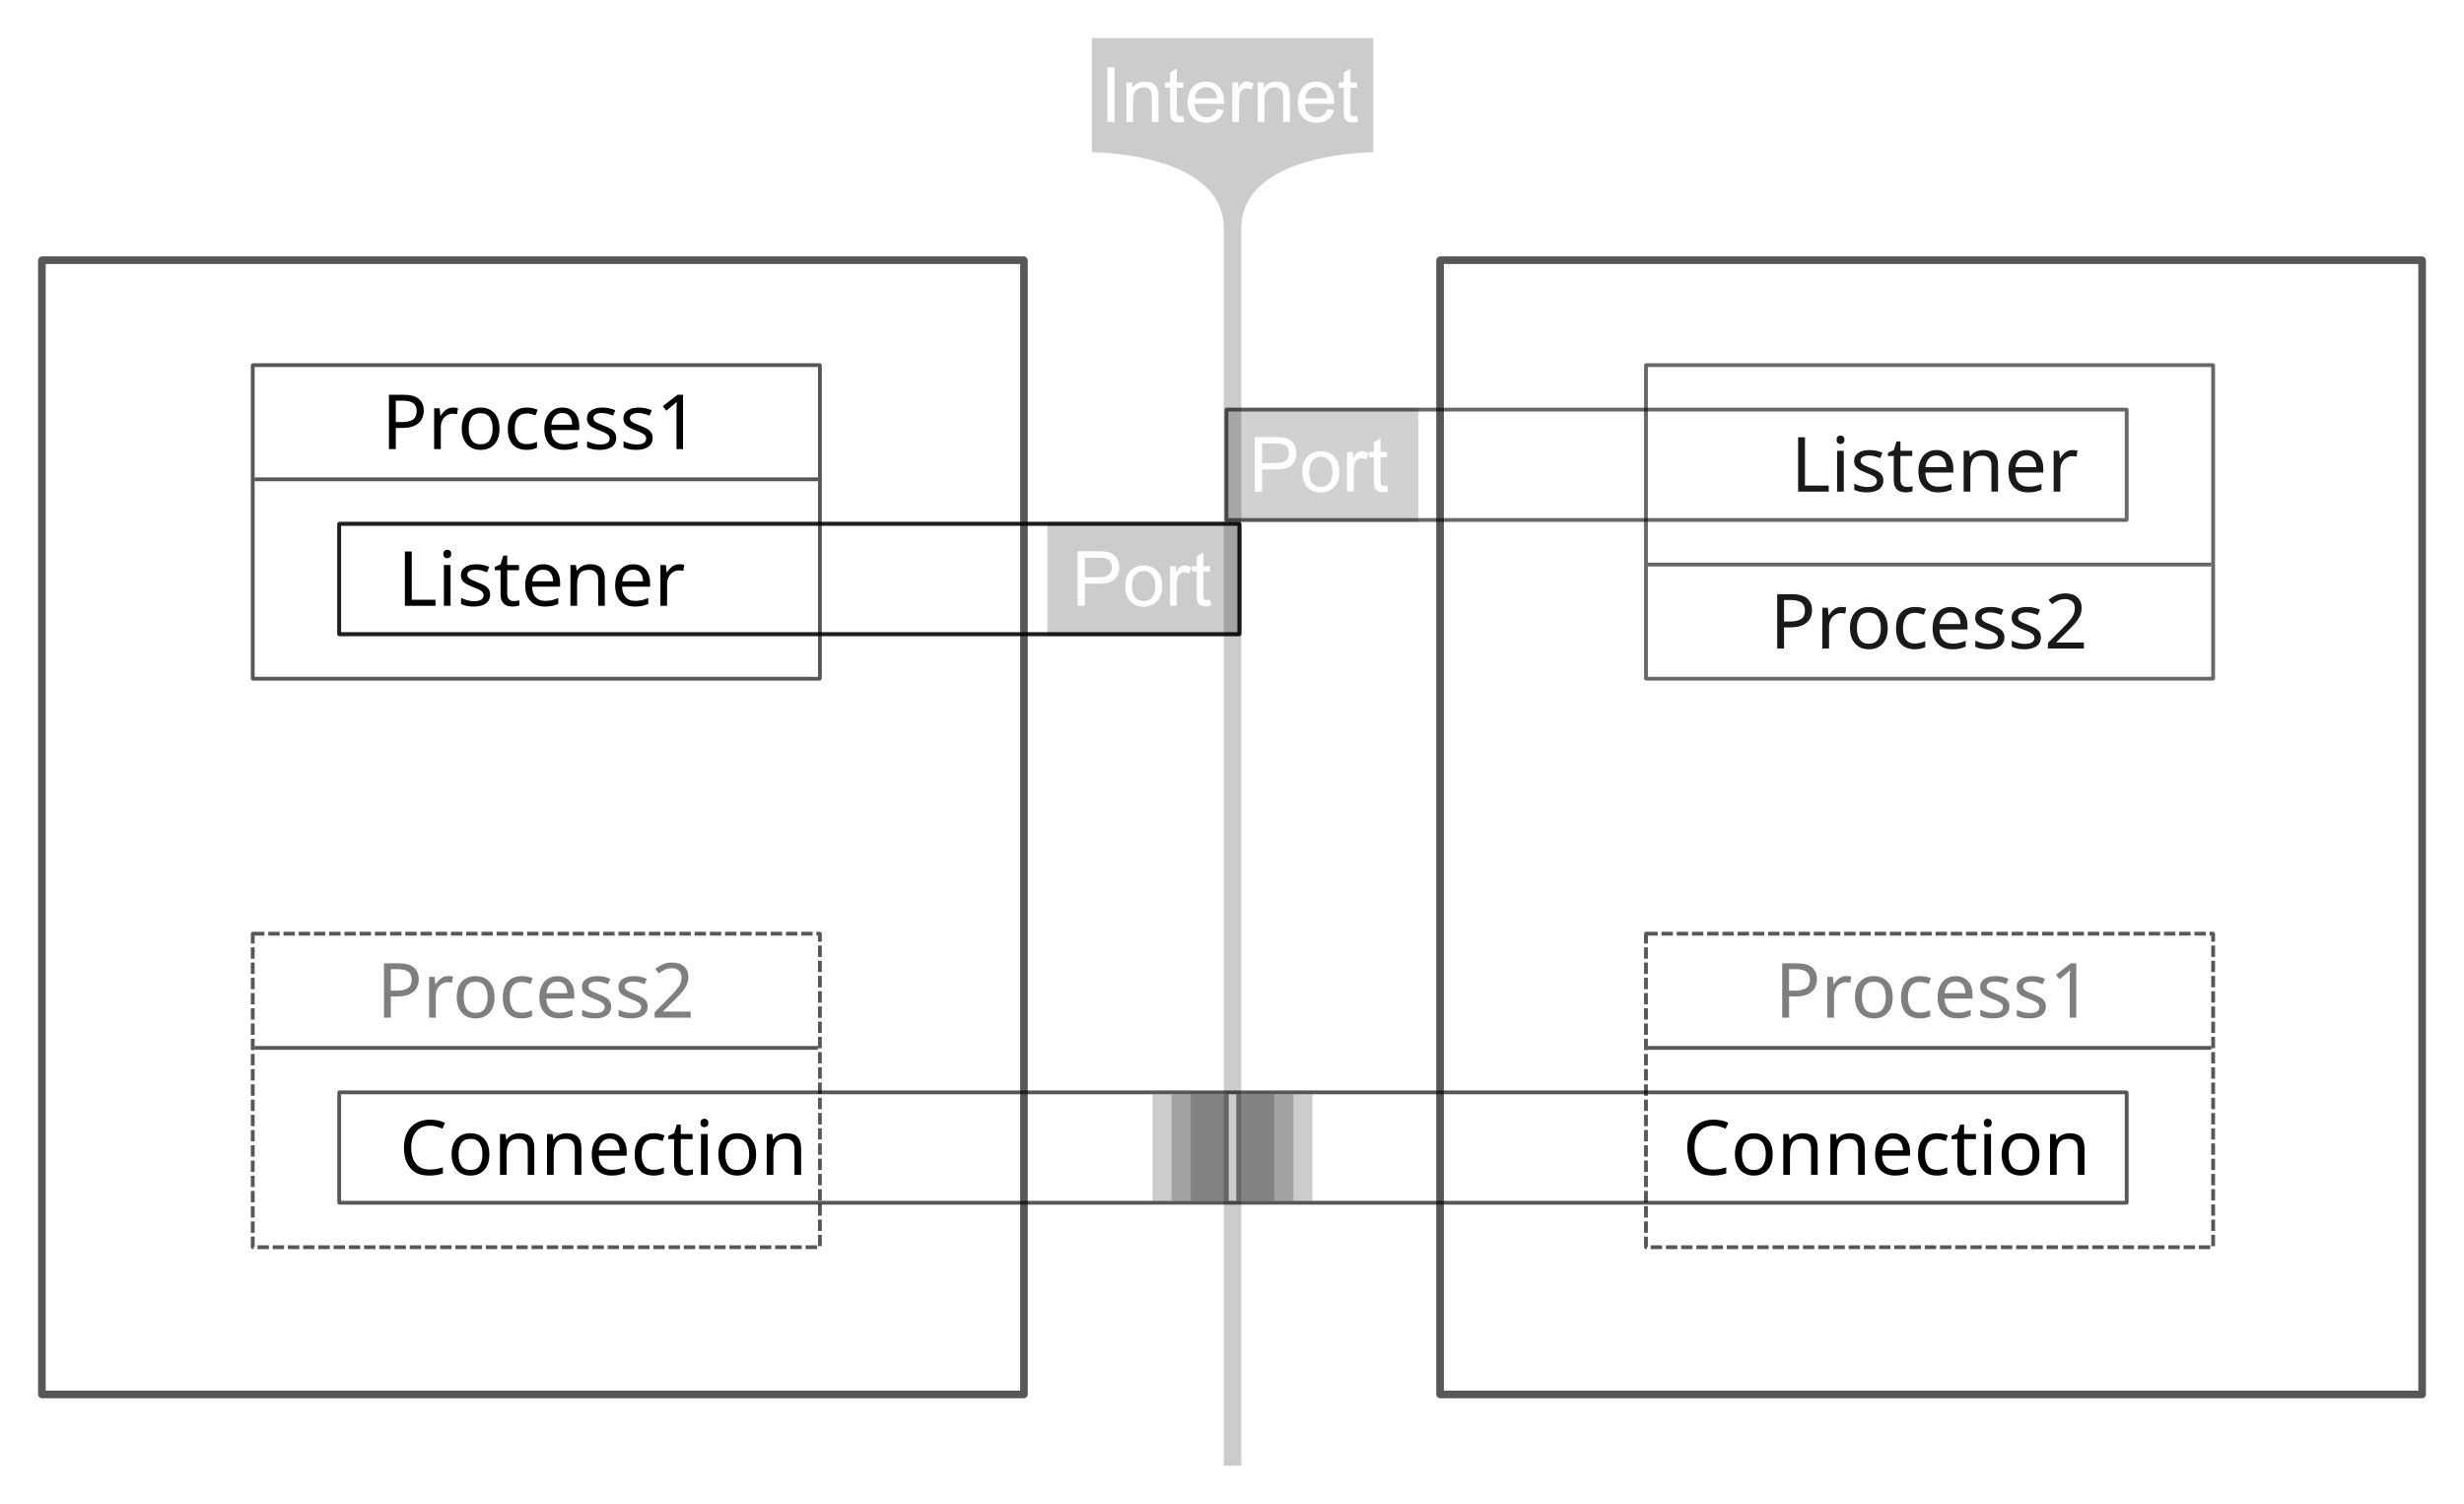
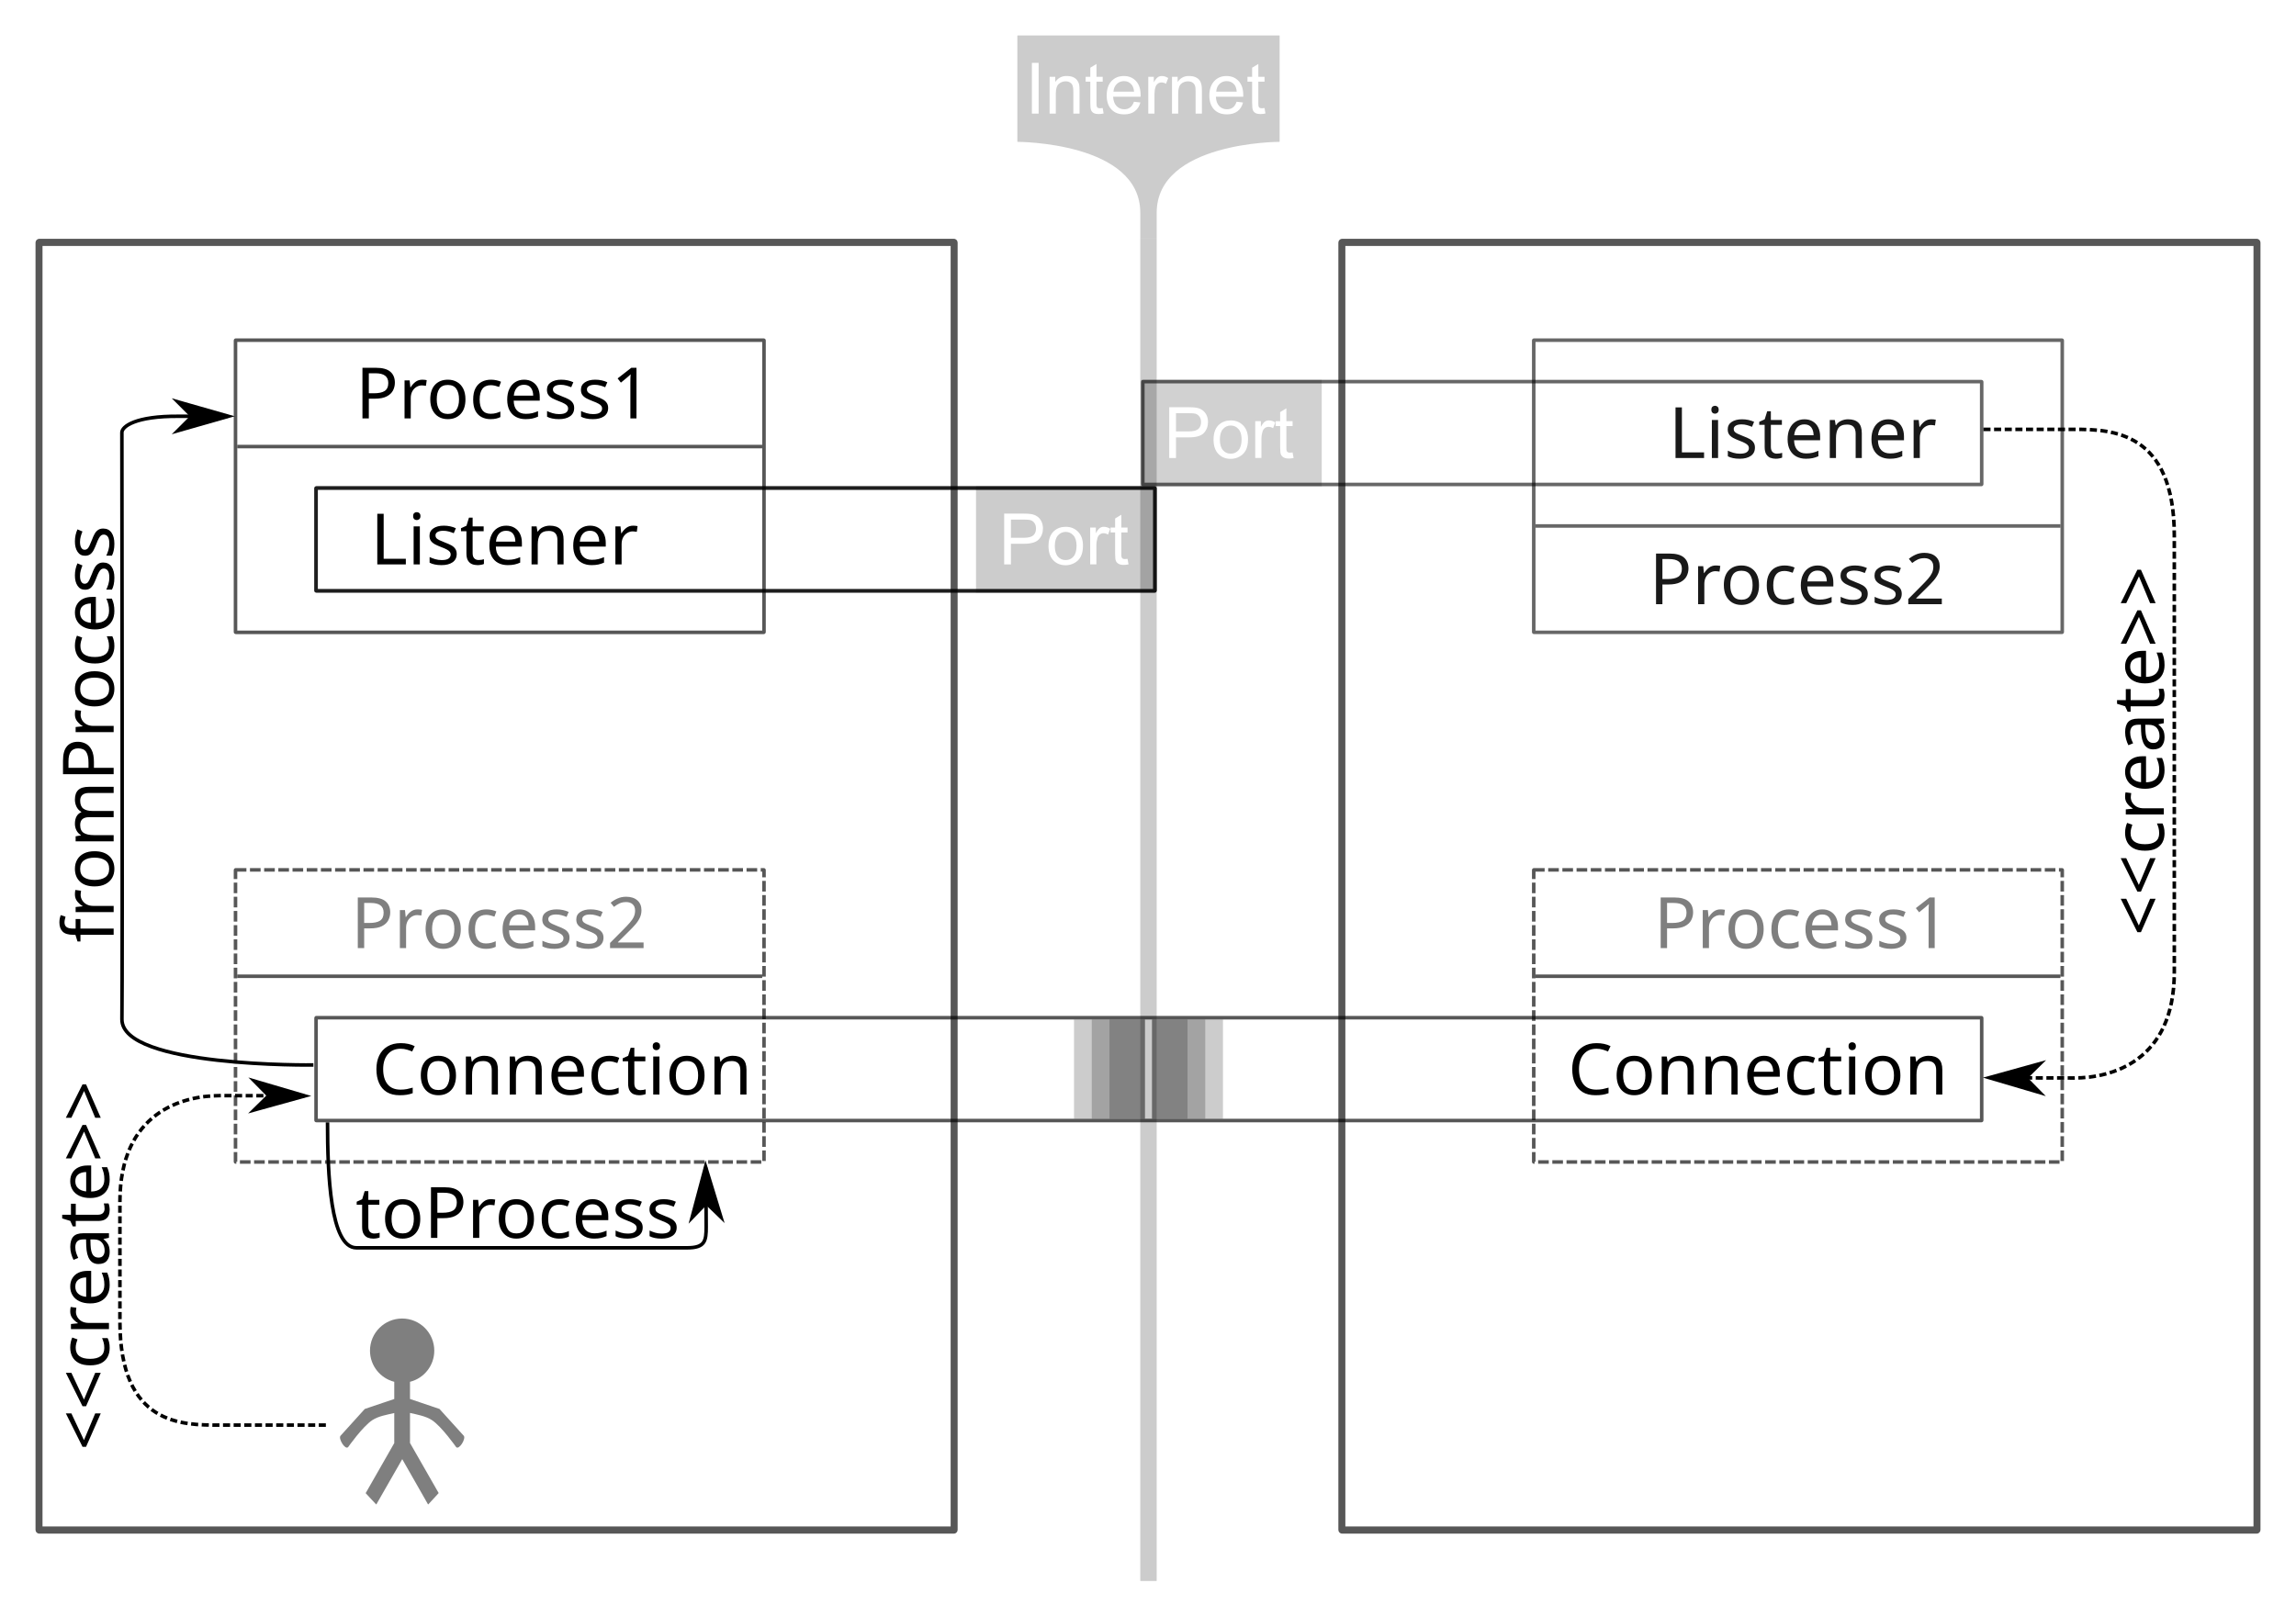
- <svg xmlns="http://www.w3.org/2000/svg" version="1.1" width="647.311" height="395.068" id="svg2">
-   <defs id="defs4" />
+ <svg xmlns="http://www.w3.org/2000/svg" version="1.1" width="647.311" height="455.808" id="svg2">
+   <defs id="defs4">
+     <marker refX="0" refY="0" orient="auto" id="Arrow1Lstart" style="overflow:visible">
+       <path d="M 0,0 5,-5 -12.5,0 5,5 0,0 z" transform="matrix(0.8,0,0,0.8,10,0)" id="path3998" style="fill-rule:evenodd;stroke:#000000;stroke-width:1pt;marker-start:none" />
+     </marker>
+     <marker refX="0" refY="0" orient="auto" id="Arrow1Lend" style="overflow:visible">
+       <path d="M 0,0 5,-5 -12.5,0 5,5 0,0 z" transform="matrix(-0.8,0,0,-0.8,-10,0)" id="path4001" style="fill-rule:evenodd;stroke:#000000;stroke-width:1pt;marker-start:none" />
+     </marker>
+     <marker refX="0" refY="0" orient="auto" id="Arrow2Lend" style="overflow:visible">
+       <path d="M 8.719,4.034 -2.207,0.016 8.719,-4.002 c -1.745,2.372 -1.735,5.617 -6e-7,8.035 z" transform="matrix(-1.1,0,0,-1.1,-1.1,0)" id="path4019" style="font-size:12px;fill-rule:evenodd;stroke-width:0.625;stroke-linejoin:round" />
+     </marker>
+   </defs>
  <g transform="translate(-48.80103,-79.71875)" id="layer1">
-     <rect width="258" height="298" rx="0.075" ry="0.075" x="59.801" y="148.069" id="rect3031" style="opacity:0.66;fill:none;stroke:#000000;stroke-width:2;stroke-linecap:butt;stroke-linejoin:round;stroke-miterlimit:4;stroke-opacity:1;stroke-dasharray:none;stroke-dashoffset:0" />
-     <rect width="258" height="298" rx="0.075" ry="0.075" x="427.112" y="148.069" id="rect3801" style="opacity:0.66;fill:none;stroke:#000000;stroke-width:2;stroke-linecap:butt;stroke-linejoin:round;stroke-miterlimit:4;stroke-opacity:1;stroke-dasharray:none;stroke-dashoffset:0" />
-     <g id="g4706">
-       <path d="m 370.281,146.875 0,317.858 c 0,0.024 0.021,0.054 0.062,0.054 l 4.5,0 c 0.041,0 0.062,-0.03 0.062,-0.054 l 0,-317.858 -4.625,0 z" id="path4145" style="opacity:0.2;fill:#000000;fill-opacity:1;stroke:none" />
-       <path d="m 335.688,89.719 c -0.041,0 -0.062,0.021 -0.062,0.062 l 0,29.844 c 0,0.042 0.021,0.094 0.062,0.094 0,0 34.594,-5e-5 34.594,20 l 0,7.156 4.625,0 0,-7.156 c 0,-20.001 34.562,-20 34.562,-20 0.041,0 0.094,-0.052 0.094,-0.094 l 0,-29.844 c 0,-0.042 -0.052,-0.062 -0.094,-0.062 l -73.781,0 z m 4.031,7.719 1.906,0 0,14.312 -1.906,0 0,-14.312 z m 18.219,0.312 0,3.625 1.75,0 0,1.375 -1.75,0 0,6.062 c 0,0.501 0.032,0.826 0.094,0.969 0.062,0.143 0.141,0.259 0.281,0.344 0.14,0.085 0.365,0.125 0.625,0.125 0.195,0 0.431,-0.017 0.75,-0.062 l 0.25,1.531 c -0.495,0.104 -0.922,0.156 -1.312,0.156 -0.638,0 -1.148,-0.079 -1.5,-0.281 -0.352,-0.202 -0.576,-0.484 -0.719,-0.812 -0.143,-0.329 -0.219,-1.008 -0.219,-2.062 l 0,-5.969 -1.312,0 0,-1.375 1.312,0 0,-2.562 1.75,-1.062 z m 45.625,0 0,3.625 1.75,0 0,1.375 -1.75,0 0,6.062 c 0,0.501 0.032,0.826 0.094,0.969 0.062,0.143 0.141,0.259 0.281,0.344 0.14,0.085 0.365,0.125 0.625,0.125 0.195,0 0.431,-0.017 0.75,-0.062 l 0.25,1.531 c -0.495,0.104 -0.922,0.156 -1.312,0.156 -0.638,0 -1.148,-0.079 -1.5,-0.281 -0.352,-0.202 -0.576,-0.484 -0.719,-0.812 -0.143,-0.329 -0.219,-1.008 -0.219,-2.062 l 0,-5.969 -1.312,0 0,-1.375 1.312,0 0,-2.562 1.75,-1.062 z m -54.469,3.406 c 0.169,-0.018 0.32,0 0.5,0 0.625,1e-5 1.226,0.088 1.75,0.312 0.524,0.225 0.896,0.542 1.156,0.906 0.26,0.365 0.458,0.78 0.562,1.281 0.065,0.326 0.094,0.905 0.094,1.719 l 0,6.375 -1.75,0 0,-6.312 c -1e-5,-0.716 -0.082,-1.239 -0.219,-1.594 -0.137,-0.355 -0.37,-0.663 -0.719,-0.875 -0.348,-0.212 -0.75,-0.312 -1.219,-0.312 -0.749,1e-5 -1.394,0.243 -1.938,0.719 -0.544,0.475 -0.844,1.391 -0.844,2.719 l 0,5.656 -1.75,0 0,-10.375 1.594,0 0,1.469 c 0.666,-0.997 1.596,-1.563 2.781,-1.688 z m 16.562,0 c 1.387,1e-5 2.527,0.462 3.406,1.406 0.879,0.944 1.312,2.257 1.312,3.969 -10e-6,0.104 0.007,0.26 0,0.469 l -7.75,0 c 0.065,1.139 0.389,2.02 0.969,2.625 0.579,0.605 1.322,0.906 2.188,0.906 0.645,0 1.169,-0.161 1.625,-0.5 0.456,-0.339 0.827,-0.883 1.094,-1.625 l 1.812,0.219 c -0.286,1.061 -0.819,1.883 -1.594,2.469 -0.775,0.586 -1.764,0.875 -2.969,0.875 -1.517,0 -2.705,-0.441 -3.594,-1.375 -0.889,-0.934 -1.344,-2.251 -1.344,-3.938 0,-1.745 0.445,-3.099 1.344,-4.062 0.898,-0.964 2.068,-1.437 3.5,-1.438 z m 10.688,0 c 0.592,1e-5 1.201,0.185 1.812,0.562 l -0.625,1.625 c -0.43,-0.254 -0.852,-0.375 -1.281,-0.375 -0.384,1e-5 -0.725,0.113 -1.031,0.344 -0.306,0.231 -0.526,0.559 -0.656,0.969 -0.195,0.625 -0.281,1.289 -0.281,2.031 l 0,5.438 -1.75,0 0,-10.375 1.562,0 0,1.562 c 0.404,-0.736 0.783,-1.203 1.125,-1.438 0.342,-0.234 0.715,-0.344 1.125,-0.344 z m 7.219,0 c 0.169,-0.018 0.351,0 0.531,0 0.625,1e-5 1.195,0.088 1.719,0.312 0.524,0.225 0.927,0.542 1.188,0.906 0.26,0.365 0.427,0.78 0.531,1.281 0.065,0.326 0.125,0.905 0.125,1.719 l 0,6.375 -1.781,0 0,-6.312 c -10e-6,-0.716 -0.051,-1.239 -0.188,-1.594 -0.137,-0.355 -0.37,-0.663 -0.719,-0.875 -0.348,-0.212 -0.781,-0.312 -1.25,-0.312 -0.749,1e-5 -1.394,0.243 -1.938,0.719 -0.544,0.475 -0.812,1.391 -0.812,2.719 l 0,5.656 -1.75,0 0,-10.375 1.594,0 0,1.469 c 0.666,-0.997 1.565,-1.563 2.75,-1.688 z m 11.031,0 c 1.387,1e-5 2.527,0.462 3.406,1.406 0.879,0.944 1.312,2.257 1.312,3.969 -10e-6,0.104 0.007,0.26 0,0.469 l -7.719,0 c 0.065,1.139 0.358,2.02 0.938,2.625 0.579,0.605 1.322,0.906 2.188,0.906 0.645,0 1.201,-0.161 1.656,-0.5 0.456,-0.339 0.796,-0.883 1.062,-1.625 l 1.812,0.219 c -0.286,1.061 -0.788,1.883 -1.562,2.469 -0.775,0.586 -1.764,0.875 -2.969,0.875 -1.517,0 -2.736,-0.441 -3.625,-1.375 -0.889,-0.934 -1.344,-2.251 -1.344,-3.938 0,-1.745 0.477,-3.099 1.375,-4.062 0.898,-0.964 2.036,-1.437 3.469,-1.438 z m -28.906,1.438 c -0.807,1e-5 -1.481,0.272 -2.031,0.812 -0.55,0.54 -0.879,1.251 -0.938,2.156 l 5.812,0 c -0.078,-0.872 -0.323,-1.533 -0.688,-1.969 -0.56,-0.677 -1.264,-1 -2.156,-1 z m 28.938,0 c -0.807,1e-5 -1.481,0.272 -2.031,0.812 -0.55,0.54 -0.848,1.251 -0.906,2.156 l 5.781,0 c -0.078,-0.872 -0.292,-1.533 -0.656,-1.969 -0.56,-0.677 -1.296,-1 -2.188,-1 z" id="path4137" style="opacity:0.2;fill:#000000;fill-opacity:1;stroke:none" />
+     <g transform="matrix(1,0,0,1.028161,0,-4.169829)" id="g6328">
+       <g id="g6325">
+         <rect width="258" height="353.154" rx="0.075" ry="0.073" x="59.801" y="148.069" id="rect3031" style="opacity:0.66;fill:none;stroke:#000000;stroke-width:1.972;stroke-linecap:butt;stroke-linejoin:round;stroke-miterlimit:4;stroke-opacity:1;stroke-dasharray:none;stroke-dashoffset:0" />
+       </g>
+       <rect width="258" height="353.154" rx="0.075" ry="0.073" x="427.112" y="148.069" id="rect3801" style="opacity:0.66;fill:none;stroke:#000000;stroke-width:1.972;stroke-linecap:butt;stroke-linejoin:round;stroke-miterlimit:4;stroke-opacity:1;stroke-dasharray:none;stroke-dashoffset:0" />
    </g>
+     <path d="m 370.281,146.875 0,378.588 c 0,0.028 0.021,0.064 0.062,0.064 l 4.5,0 c 0.041,0 0.062,-0.036 0.062,-0.064 l 0,-378.588 -4.625,0 z" id="path4145" style="opacity:0.2;fill:#000000;fill-opacity:1;stroke:none" />
+     <path d="m 335.688,89.719 c -0.041,0 -0.062,0.021 -0.062,0.062 l 0,29.844 c 0,0.042 0.021,0.094 0.062,0.094 0,0 34.594,-5e-5 34.594,20 l 0,7.156 4.625,0 0,-7.156 c 0,-20.001 34.562,-20 34.562,-20 0.041,0 0.094,-0.052 0.094,-0.094 l 0,-29.844 c 0,-0.042 -0.052,-0.062 -0.094,-0.062 l -73.781,0 z m 4.031,7.719 1.906,0 0,14.312 -1.906,0 0,-14.312 z m 18.219,0.312 0,3.625 1.75,0 0,1.375 -1.75,0 0,6.062 c 0,0.501 0.032,0.826 0.094,0.969 0.062,0.143 0.141,0.259 0.281,0.344 0.14,0.085 0.365,0.125 0.625,0.125 0.195,0 0.431,-0.017 0.75,-0.062 l 0.25,1.531 c -0.495,0.104 -0.922,0.156 -1.312,0.156 -0.638,0 -1.148,-0.079 -1.5,-0.281 -0.352,-0.202 -0.576,-0.484 -0.719,-0.812 -0.143,-0.329 -0.219,-1.008 -0.219,-2.062 l 0,-5.969 -1.312,0 0,-1.375 1.312,0 0,-2.562 1.75,-1.062 z m 45.625,0 0,3.625 1.75,0 0,1.375 -1.75,0 0,6.062 c 0,0.501 0.032,0.826 0.094,0.969 0.062,0.143 0.141,0.259 0.281,0.344 0.14,0.085 0.365,0.125 0.625,0.125 0.195,0 0.431,-0.017 0.75,-0.062 l 0.25,1.531 c -0.495,0.104 -0.922,0.156 -1.312,0.156 -0.638,0 -1.148,-0.079 -1.5,-0.281 -0.352,-0.202 -0.576,-0.484 -0.719,-0.812 -0.143,-0.329 -0.219,-1.008 -0.219,-2.062 l 0,-5.969 -1.312,0 0,-1.375 1.312,0 0,-2.562 1.75,-1.062 z m -54.469,3.406 c 0.169,-0.018 0.32,0 0.5,0 0.625,1e-5 1.226,0.088 1.75,0.312 0.524,0.225 0.896,0.542 1.156,0.906 0.26,0.365 0.458,0.78 0.562,1.281 0.065,0.326 0.094,0.905 0.094,1.719 l 0,6.375 -1.75,0 0,-6.312 c -1e-5,-0.716 -0.082,-1.239 -0.219,-1.594 -0.137,-0.355 -0.37,-0.663 -0.719,-0.875 -0.348,-0.212 -0.75,-0.312 -1.219,-0.312 -0.749,1e-5 -1.394,0.243 -1.938,0.719 -0.544,0.475 -0.844,1.391 -0.844,2.719 l 0,5.656 -1.75,0 0,-10.375 1.594,0 0,1.469 c 0.666,-0.997 1.596,-1.563 2.781,-1.688 z m 16.562,0 c 1.387,1e-5 2.527,0.462 3.406,1.406 0.879,0.944 1.312,2.257 1.312,3.969 -10e-6,0.104 0.007,0.26 0,0.469 l -7.75,0 c 0.065,1.139 0.389,2.02 0.969,2.625 0.579,0.605 1.322,0.906 2.188,0.906 0.645,0 1.169,-0.161 1.625,-0.5 0.456,-0.339 0.827,-0.883 1.094,-1.625 l 1.812,0.219 c -0.286,1.061 -0.819,1.883 -1.594,2.469 -0.775,0.586 -1.764,0.875 -2.969,0.875 -1.517,0 -2.705,-0.441 -3.594,-1.375 -0.889,-0.934 -1.344,-2.251 -1.344,-3.938 0,-1.745 0.445,-3.099 1.344,-4.062 0.898,-0.964 2.068,-1.437 3.5,-1.438 z m 10.688,0 c 0.592,1e-5 1.201,0.185 1.812,0.562 l -0.625,1.625 c -0.43,-0.254 -0.852,-0.375 -1.281,-0.375 -0.384,1e-5 -0.725,0.113 -1.031,0.344 -0.306,0.231 -0.526,0.559 -0.656,0.969 -0.195,0.625 -0.281,1.289 -0.281,2.031 l 0,5.438 -1.75,0 0,-10.375 1.562,0 0,1.562 c 0.404,-0.736 0.783,-1.203 1.125,-1.438 0.342,-0.234 0.715,-0.344 1.125,-0.344 z m 7.219,0 c 0.169,-0.018 0.351,0 0.531,0 0.625,1e-5 1.195,0.088 1.719,0.312 0.524,0.225 0.927,0.542 1.188,0.906 0.26,0.365 0.427,0.78 0.531,1.281 0.065,0.326 0.125,0.905 0.125,1.719 l 0,6.375 -1.781,0 0,-6.312 c -10e-6,-0.716 -0.051,-1.239 -0.188,-1.594 -0.137,-0.355 -0.37,-0.663 -0.719,-0.875 -0.348,-0.212 -0.781,-0.312 -1.25,-0.312 -0.749,1e-5 -1.394,0.243 -1.938,0.719 -0.544,0.475 -0.812,1.391 -0.812,2.719 l 0,5.656 -1.75,0 0,-10.375 1.594,0 0,1.469 c 0.666,-0.997 1.565,-1.563 2.75,-1.688 z m 11.031,0 c 1.387,1e-5 2.527,0.462 3.406,1.406 0.879,0.944 1.312,2.257 1.312,3.969 -10e-6,0.104 0.007,0.26 0,0.469 l -7.719,0 c 0.065,1.139 0.358,2.02 0.938,2.625 0.579,0.605 1.322,0.906 2.188,0.906 0.645,0 1.201,-0.161 1.656,-0.5 0.456,-0.339 0.796,-0.883 1.062,-1.625 l 1.812,0.219 c -0.286,1.061 -0.788,1.883 -1.562,2.469 -0.775,0.586 -1.764,0.875 -2.969,0.875 -1.517,0 -2.736,-0.441 -3.625,-1.375 -0.889,-0.934 -1.344,-2.251 -1.344,-3.938 0,-1.745 0.477,-3.099 1.375,-4.062 0.898,-0.964 2.036,-1.437 3.469,-1.438 z m -28.906,1.438 c -0.807,1e-5 -1.481,0.272 -2.031,0.812 -0.55,0.54 -0.879,1.251 -0.938,2.156 l 5.812,0 c -0.078,-0.872 -0.323,-1.533 -0.688,-1.969 -0.56,-0.677 -1.264,-1 -2.156,-1 z m 28.938,0 c -0.807,1e-5 -1.481,0.272 -2.031,0.812 -0.55,0.54 -0.848,1.251 -0.906,2.156 l 5.781,0 c -0.078,-0.872 -0.292,-1.533 -0.656,-1.969 -0.56,-0.677 -1.296,-1 -2.188,-1 z" id="path4137" style="opacity:0.2;fill:#000000;fill-opacity:1;stroke:none" />
    <g transform="translate(-5.801941,-0.5000038)" id="g4055">
      <rect width="149" height="82.387" rx="0.075" ry="0.075" x="121" y="176.138" id="rect3929" style="opacity:0.66;fill:none;stroke:#000000;stroke-width:1;stroke-miterlimit:4;stroke-opacity:1;stroke-dasharray:none" />
      <g id="g3973">
        <rect width="148" height="1" rx="0.075" ry="0.075" x="121.5" y="175.638" id="rect3935" style="opacity:0.66;fill:none;stroke:none" />
        <rect width="148" height="1" rx="0.075" ry="0.075" x="121.5" y="205.637" id="rect3956" style="opacity:0.66;fill:#000000;fill-opacity:1;stroke:none" />
      </g>
      <text x="154.851" y="198.208" id="text3940" xml:space="preserve" style="font-size:20px;font-style:normal;font-weight:normal;line-height:125%;letter-spacing:0px;word-spacing:0px;fill:#000000;fill-opacity:1;stroke:none;font-family:Sans">
        <tspan x="154.851" y="198.208" id="tspan3942">Process1</tspan>
      </text>
    </g>
    <g transform="translate(0,0.5000036)" id="g4167">
      <rect width="149" height="82.387" rx="0.075" ry="0.075" x="-630.208" y="-257.524" transform="scale(-1,-1)" id="rect4087" style="opacity:0.594;fill:none;stroke:#000000;stroke-width:1;stroke-miterlimit:4;stroke-opacity:1;stroke-dasharray:none" />
      <g transform="translate(360.208,51.3869)" id="g4109" style="opacity:0.9">
        <g transform="matrix(-1,0,0,-1,391,382.2747)" id="g4089">
          <rect width="148" height="1" rx="0.075" ry="0.075" x="121.5" y="175.638" id="rect4091" style="opacity:0.66;fill:none;stroke:none" />
          <rect width="148" height="1" rx="0.075" ry="0.075" x="121.5" y="205.637" id="rect4093" style="opacity:0.66;fill:#000000;fill-opacity:1;stroke:none" />
        </g>
        <text x="153.542" y="198.208" id="text4095" xml:space="preserve" style="font-size:20px;font-style:normal;font-weight:normal;line-height:125%;letter-spacing:0px;word-spacing:0px;fill:#000000;fill-opacity:1;stroke:none;font-family:Sans">
          <tspan x="153.542" y="198.208" id="tspan4097">Process2</tspan>
        </text>
      </g>
    </g>
    <g transform="matrix(-1,0,0,-1,751.2082,434.2828)" id="g4099" style="opacity:0.9">
      <rect width="236.5" height="29" rx="0.075" ry="0.075" x="143.708" y="217.952" id="rect4101" style="opacity:0.66;fill:none;stroke:#000000;stroke-width:1;stroke-opacity:1" />
      <text x="-231.965" y="-225.411" transform="scale(-1,-1)" id="text4103" xml:space="preserve" style="font-size:20px;font-style:normal;font-weight:normal;line-height:125%;letter-spacing:0px;word-spacing:0px;fill:#000000;fill-opacity:1;stroke:none;font-family:Sans">
        <tspan x="-231.965" y="-225.411" id="tspan4105">Listener</tspan>
      </text>
      <path d="m 380.614,247.452 c 0.041,0 0.094,-0.021 0.094,-0.062 l 0,-29.875 c 0,-0.042 -0.052,-0.062 -0.094,-0.062 l -50.75,0 c -0.041,0 -0.094,0.021 -0.094,0.062 l 0,29.875 c 0,0.042 0.052,0.062 0.094,0.062 l 50.75,0 z m -7.844,-7.719 -5.406,0 c -0.951,-1e-5 -1.686,-0.034 -2.188,-0.125 -0.703,-0.117 -1.275,-0.359 -1.75,-0.688 -0.475,-0.329 -0.867,-0.783 -1.156,-1.375 -0.29,-0.592 -0.437,-1.259 -0.438,-1.969 1e-5,-1.217 0.382,-2.251 1.156,-3.094 0.775,-0.843 2.194,-1.25 4.219,-1.25 l 3.656,0 0,-5.812 1.906,0 0,14.312 z m -33.031,-0.312 0,-3.625 -1.75,0 0,-1.375 1.75,0 0,-6.062 c 0,-0.501 -0.032,-0.826 -0.094,-0.969 -0.062,-0.143 -0.173,-0.259 -0.312,-0.344 -0.14,-0.085 -0.333,-0.125 -0.594,-0.125 -0.195,0 -0.431,0.017 -0.75,0.062 l -0.281,-1.562 c 0.495,-0.104 0.953,-0.156 1.344,-0.156 0.638,0 1.117,0.111 1.469,0.312 0.352,0.202 0.607,0.484 0.75,0.812 0.143,0.329 0.219,1.008 0.219,2.062 l 0,5.969 1.281,0 0,1.375 -1.281,0 0,2.562 -1.75,1.062 z m 31.125,-1.375 0,-5.125 -3.688,0 c -1.224,-1e-5 -2.111,0.232 -2.625,0.688 -0.514,0.456 -0.75,1.111 -0.75,1.938 1e-5,0.599 0.135,1.105 0.438,1.531 0.303,0.426 0.693,0.707 1.188,0.844 0.319,0.085 0.922,0.125 1.781,0.125 l 3.656,0 z m -15.438,-2.031 c -1.426,-1e-5 -2.595,-0.472 -3.5,-1.406 -0.905,-0.934 -1.375,-2.228 -1.375,-3.875 1e-5,-1.335 0.225,-2.36 0.625,-3.125 0.4,-0.765 0.985,-1.358 1.75,-1.781 0.765,-0.423 1.595,-0.656 2.5,-0.656 1.452,0 2.605,0.475 3.5,1.406 0.895,0.931 1.344,2.28 1.344,4.031 0,1.921 -0.526,3.326 -1.594,4.25 -0.892,0.768 -1.967,1.156 -3.25,1.156 z m -10.75,0 c -0.592,-1e-5 -1.201,-0.185 -1.812,-0.562 l 0.625,-1.625 c 0.43,0.254 0.852,0.375 1.281,0.375 0.384,-1e-5 0.725,-0.113 1.031,-0.344 0.306,-0.231 0.526,-0.559 0.656,-0.969 0.195,-0.625 0.312,-1.289 0.312,-2.031 l 0,-5.438 1.75,0 0,10.375 -1.594,0 0,-1.594 c -0.404,0.736 -0.783,1.234 -1.125,1.469 -0.342,0.234 -0.715,0.344 -1.125,0.344 z m 10.75,-1.438 c 0.879,-1e-5 1.608,-0.342 2.188,-1 0.579,-0.658 0.875,-1.641 0.875,-2.969 0,-1.328 -0.296,-2.339 -0.875,-3 -0.579,-0.661 -1.309,-0.969 -2.188,-0.969 -0.872,0 -1.608,0.305 -2.188,0.969 -0.579,0.664 -0.875,1.702 -0.875,3.062 1e-5,1.283 0.292,2.245 0.875,2.906 0.583,0.661 1.322,1 2.188,1 z" id="path4107" style="opacity:0.2;fill:#000000;fill-opacity:1;fill-rule:nonzero;stroke:none" />
    </g>
    <g transform="translate(0,-27.41421)" id="g4337">
      <g id="g4334">
        <rect width="149" height="82.387" rx="0.075" ry="0.075" x="481.208" y="352.414" id="rect4301" style="opacity:0.66;fill:none;stroke:#000000;stroke-width:1;stroke-miterlimit:4;stroke-opacity:1;stroke-dasharray:3, 1;stroke-dashoffset:0" />
      </g>
      <g id="g4327">
        <g transform="translate(360.2082,176.2767)" id="g4305">
          <rect width="148" height="1" rx="0.075" ry="0.075" x="121.5" y="175.638" id="rect4307" style="opacity:0.66;fill:none;stroke:none" />
          <rect width="148" height="1" rx="0.075" ry="0.075" x="121.5" y="205.637" id="rect4309" style="opacity:0.66;fill:#000000;fill-opacity:1;stroke:none" />
        </g>
        <text x="515.059" y="374.484" id="text4311" xml:space="preserve" style="font-size:20px;font-style:normal;font-weight:normal;line-height:125%;letter-spacing:0px;word-spacing:0px;opacity:0.5;fill:#000000;fill-opacity:1;stroke:none;font-family:Sans">
          <tspan x="515.059" y="374.484" id="tspan4313">Process1</tspan>
        </text>
      </g>
    </g>
    <g transform="translate(-5.801941,-0.6211752)" id="g4049">
      <rect width="236.5" height="29" rx="0.075" ry="0.075" x="143.708" y="217.952" id="rect3931" style="opacity:0.66;fill:none;stroke:#000000;stroke-width:1;stroke-opacity:1" />
      <text x="159.035" y="239.493" id="text3994" xml:space="preserve" style="font-size:20px;font-style:normal;font-weight:normal;line-height:125%;letter-spacing:0px;word-spacing:0px;fill:#000000;fill-opacity:1;stroke:none;font-family:Sans">
        <tspan x="159.035" y="239.493" id="tspan3996">Listener</tspan>
      </text>
      <path d="m 329.864,217.452 c -0.041,0 -0.094,0.021 -0.094,0.062 l 0,29.875 c 0,0.042 0.052,0.062 0.094,0.062 l 50.75,0 c 0.041,0 0.094,-0.021 0.094,-0.062 l 0,-29.875 c 0,-0.042 -0.052,-0.062 -0.094,-0.062 l -50.75,0 z m 7.844,7.719 5.406,0 c 0.951,1e-5 1.686,0.034 2.188,0.125 0.703,0.117 1.275,0.359 1.75,0.688 0.475,0.329 0.867,0.783 1.156,1.375 0.29,0.592 0.437,1.259 0.438,1.969 -10e-6,1.217 -0.382,2.251 -1.156,3.094 -0.775,0.843 -2.194,1.25 -4.219,1.25 l -3.656,0 0,5.812 -1.906,0 0,-14.312 z m 33.031,0.312 0,3.625 1.75,0 0,1.375 -1.75,0 0,6.062 c 0,0.501 0.032,0.826 0.094,0.969 0.062,0.143 0.173,0.259 0.312,0.344 0.14,0.085 0.333,0.125 0.594,0.125 0.195,0 0.431,-0.017 0.75,-0.062 l 0.281,1.562 c -0.495,0.104 -0.953,0.156 -1.344,0.156 -0.638,0 -1.117,-0.111 -1.469,-0.312 -0.352,-0.202 -0.607,-0.484 -0.75,-0.812 -0.143,-0.329 -0.219,-1.008 -0.219,-2.062 l 0,-5.969 -1.281,0 0,-1.375 1.281,0 0,-2.562 1.75,-1.062 z m -31.125,1.375 0,5.125 3.688,0 c 1.224,1e-5 2.111,-0.232 2.625,-0.688 0.514,-0.456 0.75,-1.111 0.75,-1.938 -10e-6,-0.599 -0.135,-1.105 -0.438,-1.531 -0.303,-0.426 -0.693,-0.707 -1.188,-0.844 -0.319,-0.085 -0.922,-0.125 -1.781,-0.125 l -3.656,0 z m 15.438,2.031 c 1.426,1e-5 2.595,0.472 3.5,1.406 0.905,0.934 1.375,2.228 1.375,3.875 -10e-6,1.335 -0.225,2.36 -0.625,3.125 -0.4,0.765 -0.985,1.358 -1.75,1.781 -0.765,0.423 -1.595,0.656 -2.5,0.656 -1.452,0 -2.605,-0.475 -3.5,-1.406 -0.895,-0.931 -1.344,-2.28 -1.344,-4.031 0,-1.921 0.526,-3.326 1.594,-4.25 0.892,-0.768 1.967,-1.156 3.25,-1.156 z m 10.75,0 c 0.592,1e-5 1.201,0.185 1.812,0.562 l -0.625,1.625 c -0.43,-0.254 -0.852,-0.375 -1.281,-0.375 -0.384,1e-5 -0.725,0.113 -1.031,0.344 -0.306,0.231 -0.526,0.559 -0.656,0.969 -0.195,0.625 -0.312,1.289 -0.312,2.031 l 0,5.438 -1.75,0 0,-10.375 1.594,0 0,1.594 c 0.404,-0.736 0.783,-1.234 1.125,-1.469 0.342,-0.234 0.715,-0.344 1.125,-0.344 z m -10.75,1.438 c -0.879,1e-5 -1.608,0.342 -2.188,1 -0.579,0.658 -0.875,1.641 -0.875,2.969 0,1.328 0.296,2.339 0.875,3 0.579,0.661 1.309,0.969 2.188,0.969 0.872,0 1.608,-0.305 2.188,-0.969 0.579,-0.664 0.875,-1.702 0.875,-3.062 -10e-6,-1.283 -0.292,-2.245 -0.875,-2.906 -0.583,-0.661 -1.322,-1 -2.188,-1 z" id="rect4019" style="opacity:0.2;fill:#000000;fill-opacity:1;fill-rule:nonzero;stroke:none" />
      <rect width="236.5" height="29" rx="0.075" ry="0.075" x="143.708" y="217.952" id="rect4375" style="opacity:0.66;fill:none;stroke:#000000;stroke-width:1;stroke-opacity:1" />
    </g>
    <g transform="translate(0,-26)" id="g4290">
      <rect width="149" height="82.387" rx="0.075" ry="0.075" x="115.198" y="351" id="rect4237" style="opacity:0.66;fill:none;stroke:#000000;stroke-width:1;stroke-miterlimit:4;stroke-opacity:1;stroke-dasharray:3, 1;stroke-dashoffset:0" />
      <g id="g4283">
        <g transform="translate(-5.801938,174.8625)" id="g4239">
          <rect width="148" height="1" rx="0.075" ry="0.075" x="121.5" y="175.638" id="rect4241" style="opacity:0.66;fill:none;stroke:none" />
          <rect width="148" height="1" rx="0.075" ry="0.075" x="121.5" y="205.637" id="rect4243" style="opacity:0.66;fill:#000000;fill-opacity:1;stroke:none" />
        </g>
        <text x="147.74" y="373.07" id="text4245" xml:space="preserve" style="font-size:20px;font-style:normal;font-weight:normal;line-height:125%;letter-spacing:0px;word-spacing:0px;opacity:0.5;fill:#000000;fill-opacity:1;stroke:none;font-family:Sans">
          <tspan x="147.74" y="373.07" id="tspan4247">Process2</tspan>
        </text>
      </g>
    </g>
    <g id="g4672">
      <text x="153.702" y="388.351" id="text4351" xml:space="preserve" style="font-size:20px;font-style:normal;font-weight:normal;line-height:125%;letter-spacing:0px;word-spacing:0px;fill:#000000;fill-opacity:1;stroke:none;font-family:Sans">
        <tspan x="153.702" y="388.351" id="tspan4353">Connection</tspan>
      </text>
      <path d="m 137.969,366.688 c -0.041,0 -0.062,0.052 -0.062,0.094 l 0,28.844 c 0,0.042 0.021,0.062 0.062,0.062 l 233.094,0 3.281,0 233.094,0 c 0.041,0 0.062,-0.021 0.062,-0.062 l 0,-28.844 c 0,-0.042 -0.021,-0.094 -0.062,-0.094 l -233.094,0 -3.281,0 -233.094,0 z" id="rect4510" style="opacity:0.66;fill:none;stroke:#000000;stroke-width:1;stroke-opacity:1" />
      <text x="490.845" y="388.351" id="text4621" xml:space="preserve" style="font-size:20px;font-style:normal;font-weight:normal;line-height:125%;letter-spacing:0px;word-spacing:0px;fill:#000000;fill-opacity:1;stroke:none;font-family:Sans">
        <tspan x="490.845" y="388.351" id="tspan4623">Connection</tspan>
      </text>
      <g transform="translate(3.31275,-26)" id="g4659">
        <rect width="15" height="28" rx="0.075" ry="0.075" x="370.281" y="393.187" id="rect4655" style="opacity:0.2;fill:#000000;fill-opacity:1;fill-rule:nonzero;stroke:none" />
        <rect width="20" height="28" rx="0.075" ry="0.075" x="370.281" y="393.187" id="rect4657" style="opacity:0.2;fill:#000000;fill-opacity:1;fill-rule:nonzero;stroke:none" />
        <rect width="10" height="28" rx="0.075" ry="0.075" x="370.281" y="393.187" id="rect4653" style="opacity:0.2;fill:#000000;fill-opacity:1;fill-rule:nonzero;stroke:none" />
      </g>
      <g transform="matrix(-1,0,0,1,741.8753,-26)" id="g4664">
        <rect width="15" height="28" rx="0.075" ry="0.075" x="370.281" y="393.187" id="rect4666" style="opacity:0.2;fill:#000000;fill-opacity:1;fill-rule:nonzero;stroke:none" />
        <rect width="20" height="28" rx="0.075" ry="0.075" x="370.281" y="393.187" id="rect4668" style="opacity:0.2;fill:#000000;fill-opacity:1;fill-rule:nonzero;stroke:none" />
        <rect width="10" height="28" rx="0.075" ry="0.075" x="370.281" y="393.187" id="rect4670" style="opacity:0.2;fill:#000000;fill-opacity:1;fill-rule:nonzero;stroke:none" />
      </g>
    </g>
+     <g id="g6320">
+       <path d="m 113.051,197.1 c -7.166,0 -11.813,0.015 -13.813,0 -12.323,-0.095 -16.074,2.901 -16.074,4.587 0,4.15 0.198,151.059 0.012,165.413 -0.177,13.643 53.983,12.925 53.983,12.925" id="path4625" style="fill:none;stroke:#000000;stroke-width:1px;stroke-linecap:butt;stroke-linejoin:miter;stroke-opacity:1;marker-start:url(#Arrow1Lstart)" />
+       <text x="-345.503" y="80.843" transform="matrix(0,-1,1,0,0,0)" id="text4815" xml:space="preserve" style="font-size:20px;font-style:normal;font-weight:normal;line-height:125%;letter-spacing:0px;word-spacing:0px;fill:#000000;fill-opacity:1;stroke:none;font-family:Sans">
+         <tspan x="-345.503" y="80.843" id="tspan4817">fromProcess</tspan>
+       </text>
+     </g>
+     <g id="g6315">
+       <path d="m 92.341,316.485 c 0,14.528 0.756,35.375 8.149,35.375 7.393,0 87.29,0 93.254,0 5.038,0 5.351,-1.931 5.351,-5.924 0,-7.494 -0.164,-16.793 -0.164,-16.793" transform="translate(48.80103,79.71875)" id="path4819" style="fill:none;stroke:#000000;stroke-width:1px;stroke-linecap:butt;stroke-linejoin:miter;stroke-opacity:1;marker-start:none;marker-mid:none;marker-end:url(#Arrow1Lend)" />
+       <text x="149.051" y="428.787" id="text6311" xml:space="preserve" style="font-size:20px;font-style:normal;font-weight:normal;line-height:125%;letter-spacing:0px;word-spacing:0px;fill:#000000;fill-opacity:1;stroke:none;font-family:Sans">
+         <tspan x="149.051" y="428.787" id="tspan6313">toProcess</tspan>
+       </text>
+     </g>
+     <g id="g6711">
+       <path d="m 559.188,121.068 c 0,0 15.213,0 25.689,0 10.476,0 28.124,0.534 28.124,30 0,29.466 0,97.707 0,123 0,25.293 -17.807,29.877 -28.124,29.904 -10.317,0.028 -23.887,-0.081 -23.887,-0.081" transform="translate(48.80103,79.71875)" id="path6333" style="fill:none;stroke:#000000;stroke-width:1;stroke-linecap:butt;stroke-linejoin:miter;stroke-miterlimit:4;stroke-opacity:1;stroke-dasharray:2, 1;stroke-dashoffset:0;marker-end:url(#Arrow1Lend)" />
+       <text x="-343.574" y="658.848" transform="matrix(0,-1,1,0,0,0)" id="text6707" xml:space="preserve" style="font-size:20px;font-style:normal;font-weight:normal;line-height:125%;letter-spacing:0px;word-spacing:0px;fill:#000000;fill-opacity:1;stroke:none;font-family:Sans">
+         <tspan x="-343.574" y="658.848" id="tspan6709">&lt;&lt;create&gt;&gt;</tspan>
+       </text>
+     </g>
+     <path d="m 162.174,451.52 c -5.004,0 -9.062,4.059 -9.062,9.062 0,4.234 2.919,7.787 6.844,8.781 l 0,4.844 -8.312,2.812 c 0,0 -6.148,6.784 -6.844,7.562 -0.696,0.778 1.328,4.106 2.156,3.188 0,0 4.058,-5.786 6.812,-7.594 1.76,-1.155 4.161,-1.528 6.188,-2 l 0,8.469 -8.031,14.062 c -0.02,0.035 -0.027,0.065 0,0.094 l 2.906,3.125 c 0.027,0.029 0.074,0.004 0.094,-0.031 l 7.281,-12.719 7.25,12.719 c 0.02,0.035 0.067,0.06 0.094,0.031 l 2.875,-3.125 c 0.027,-0.029 0.051,-0.059 0.031,-0.094 l -8.062,-14.094 0,-8.469 c 2.027,0.472 4.429,0.877 6.188,2.031 2.754,1.808 6.812,7.594 6.812,7.594 0.828,0.919 2.852,-2.409 2.156,-3.188 -0.696,-0.778 -6.844,-7.562 -6.844,-7.562 l -8.312,-2.812 0,-4.844 c 3.933,-0.988 6.844,-4.542 6.844,-8.781 0,-5.004 -4.059,-9.062 -9.062,-9.062 z" id="path6801-7" style="opacity:0.5;fill:#000000;fill-opacity:1;fill-rule:nonzero;stroke:none" />
+     <path d="m 140.671,481.57 c 0,0 -19.462,0 -29.938,0 -10.476,0 -28.124,0.216 -28.124,-29.25 0,-29.466 0,-8.457 0,-33.75 0,-25.293 17.807,-29.877 28.124,-29.904 10.317,-0.028 23.887,0.081 23.887,0.081" id="path6852" style="fill:none;stroke:#000000;stroke-width:1;stroke-linecap:butt;stroke-linejoin:miter;stroke-miterlimit:4;stroke-opacity:1;stroke-dasharray:2, 1;stroke-dashoffset:0;marker-end:url(#Arrow1Lend)" />
+     <text x="-488.691" y="79.522" transform="matrix(0,-1,1,0,0,0)" id="text6854" xml:space="preserve" style="font-size:20px;font-style:normal;font-weight:normal;line-height:125%;letter-spacing:0px;word-spacing:0px;fill:#000000;fill-opacity:1;stroke:none;font-family:Sans">
+       <tspan x="-488.691" y="79.522" id="tspan6856">&lt;&lt;create&gt;&gt;</tspan>
+     </text>
  </g>
</svg>
